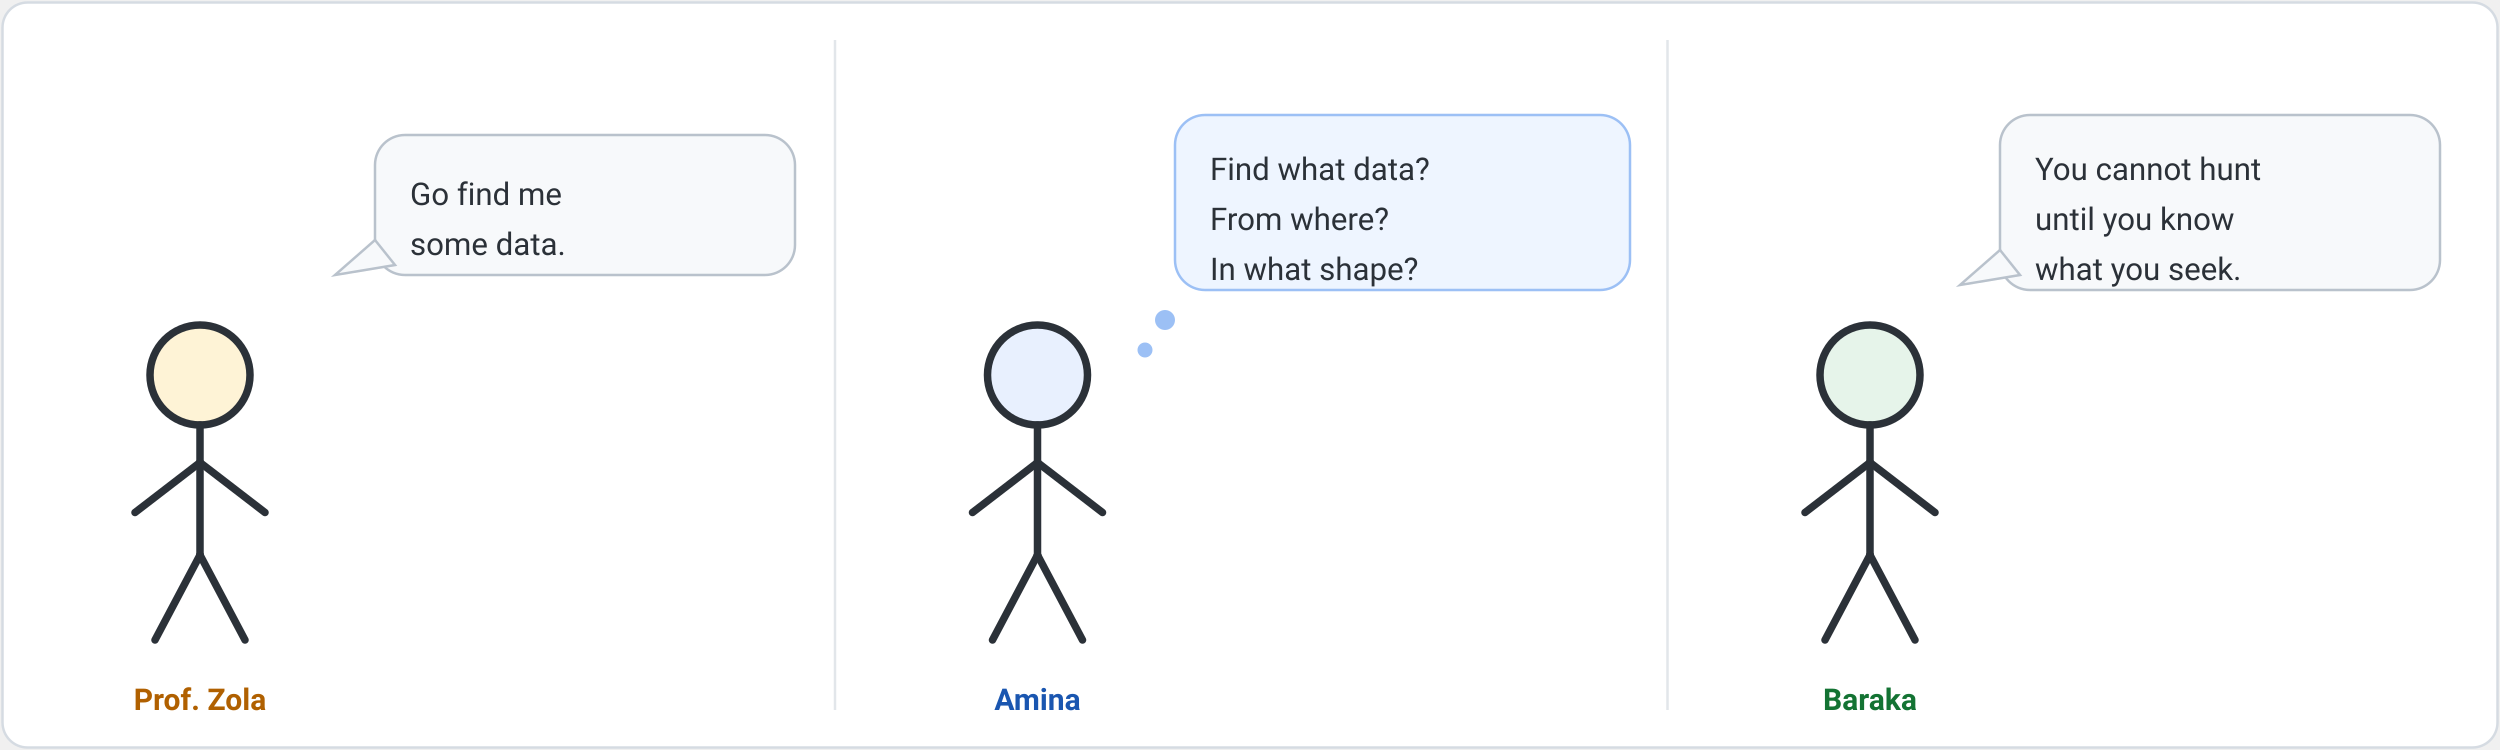
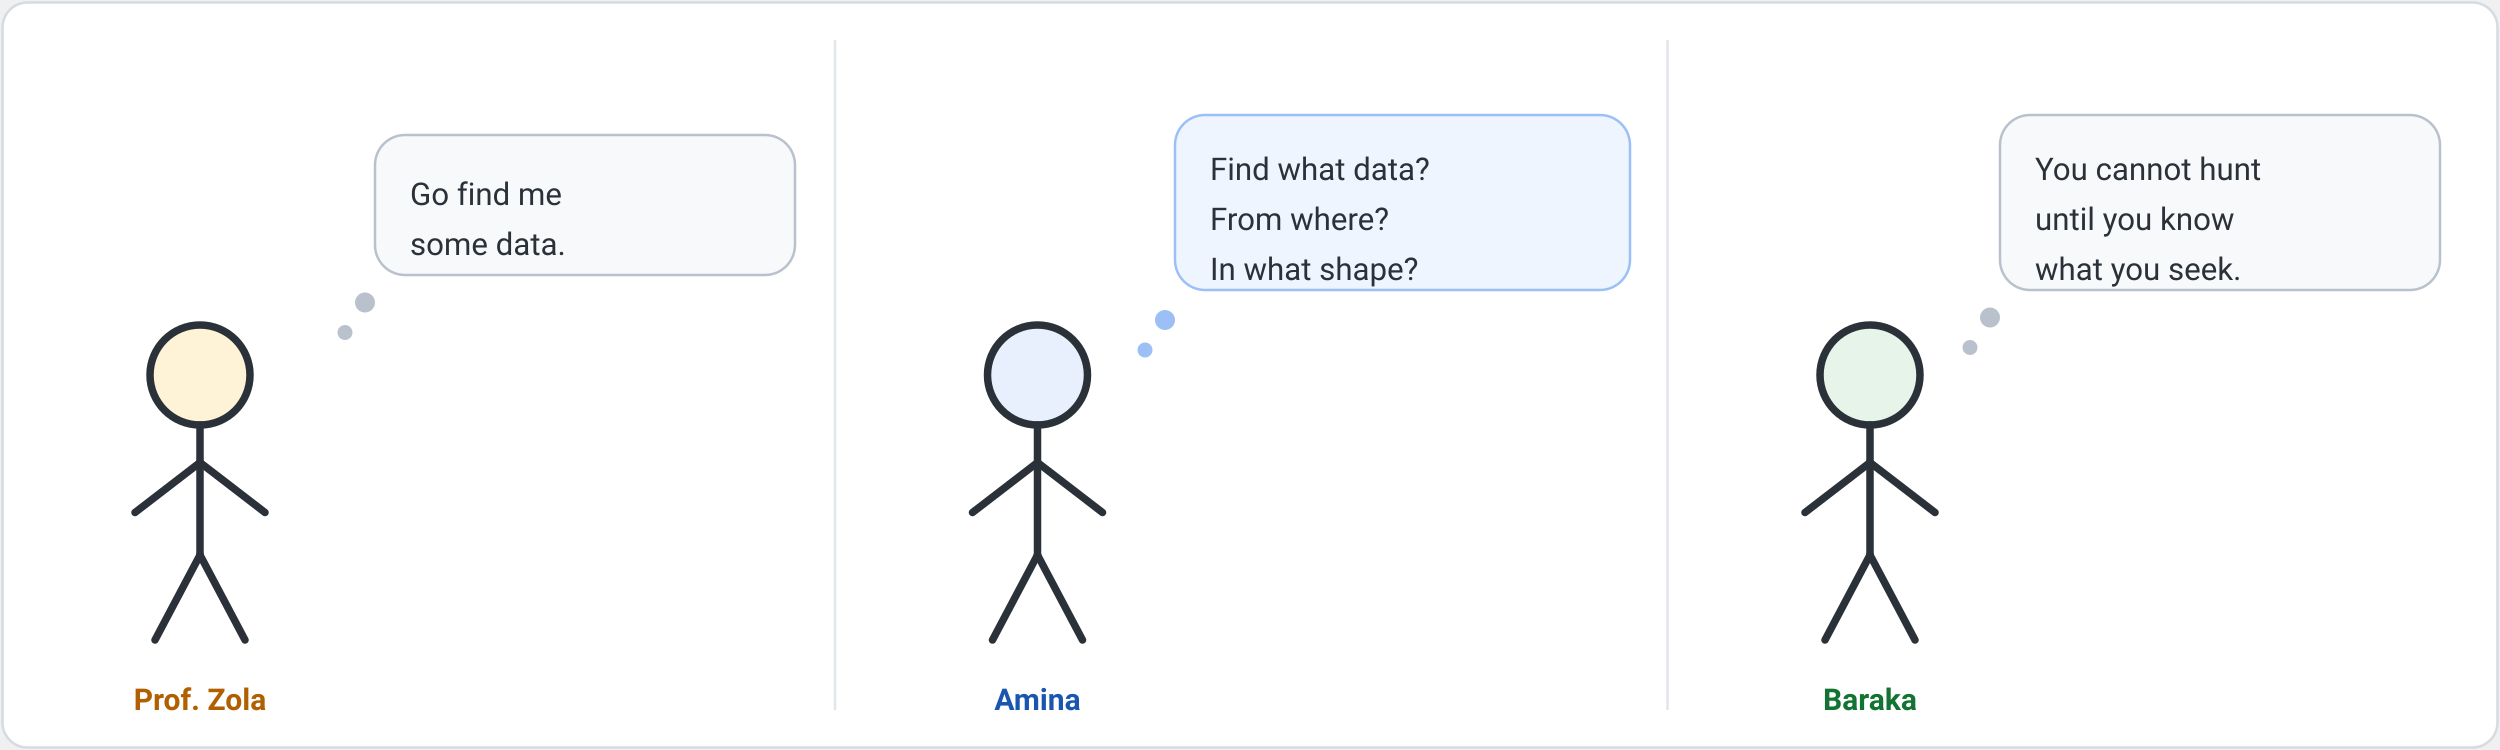
<svg xmlns="http://www.w3.org/2000/svg" viewBox="0 0 1000 300" font-family="-apple-system, Segoe UI, Roboto, Helvetica, Arial, sans-serif" role="img" aria-label="Three-panel comic. Prof. Zola says go find me some data. Amina wonders what data, from where, in what shape. Baraka says you cannot hunt until you know what you seek.">
  <rect x="1" y="1" width="998" height="298" rx="10" fill="#ffffff" stroke="#d5dbe2" />
  <line x1="334" y1="16" x2="334" y2="284" stroke="#e2e6ea" />
  <line x1="667" y1="16" x2="667" y2="284" stroke="#e2e6ea" />
  <g stroke="#2b3138" stroke-width="3" fill="none" stroke-linecap="round">
    <circle cx="80" cy="150" r="20" fill="#fef3d6" />
    <line x1="80" y1="170" x2="80" y2="222" />
    <line x1="80" y1="185" x2="54" y2="205" />
    <line x1="80" y1="185" x2="106" y2="205" />
    <line x1="80" y1="222" x2="62" y2="256" />
    <line x1="80" y1="222" x2="98" y2="256" />
  </g>
  <text x="80" y="284" text-anchor="middle" font-size="12" font-weight="700" fill="#b06000">Prof. Zola</text>
  <g>
    <rect x="150" y="54" width="168" height="56" rx="12" fill="#f7f9fb" stroke="#b9c2cc" />
-     <path d="M150 96 l-16 14 l24 -4 z" fill="#f7f9fb" stroke="#b9c2cc" />
+     <circle cx="146" cy="121" r="4" fill="#b9c2cc" />
+     <circle cx="138" cy="133" r="3" fill="#b9c2cc" />
    <text x="164" y="82" font-size="12.5" fill="#2b3138">Go find me</text>
    <text x="164" y="102" font-size="12.5" fill="#2b3138">some data.</text>
  </g>
  <g stroke="#2b3138" stroke-width="3" fill="none" stroke-linecap="round">
    <circle cx="415" cy="150" r="20" fill="#e8f0fe" />
    <line x1="415" y1="170" x2="415" y2="222" />
    <line x1="415" y1="185" x2="389" y2="205" />
    <line x1="415" y1="185" x2="441" y2="205" />
    <line x1="415" y1="222" x2="397" y2="256" />
    <line x1="415" y1="222" x2="433" y2="256" />
  </g>
  <text x="415" y="284" text-anchor="middle" font-size="12" font-weight="700" fill="#1a56b0">Amina</text>
  <g>
    <rect x="470" y="46" width="182" height="70" rx="12" fill="#eef5ff" stroke="#9cc0f5" />
    <circle cx="466" cy="128" r="4" fill="#9cc0f5" />
    <circle cx="458" cy="140" r="3" fill="#9cc0f5" />
    <text x="484" y="72" font-size="12.5" fill="#2b3138">Find what data?</text>
    <text x="484" y="92" font-size="12.5" fill="#2b3138">From where?</text>
    <text x="484" y="112" font-size="12.5" fill="#2b3138">In what shape?</text>
  </g>
  <g stroke="#2b3138" stroke-width="3" fill="none" stroke-linecap="round">
    <circle cx="748" cy="150" r="20" fill="#e6f4ea" />
    <line x1="748" y1="170" x2="748" y2="222" />
    <line x1="748" y1="185" x2="722" y2="205" />
    <line x1="748" y1="185" x2="774" y2="205" />
    <line x1="748" y1="222" x2="730" y2="256" />
    <line x1="748" y1="222" x2="766" y2="256" />
  </g>
  <text x="748" y="284" text-anchor="middle" font-size="12" font-weight="700" fill="#137333">Baraka</text>
  <g>
    <rect x="800" y="46" width="176" height="70" rx="12" fill="#f7f9fb" stroke="#b9c2cc" />
-     <path d="M800 100 l-16 14 l24 -4 z" fill="#f7f9fb" stroke="#b9c2cc" />
+     <circle cx="796" cy="127" r="4" fill="#b9c2cc" />
+     <circle cx="788" cy="139" r="3" fill="#b9c2cc" />
    <text x="814" y="72" font-size="12.5" fill="#2b3138">You cannot hunt</text>
    <text x="814" y="92" font-size="12.5" fill="#2b3138">until you know</text>
    <text x="814" y="112" font-size="12.5" fill="#2b3138">what you seek.</text>
  </g>
</svg>
